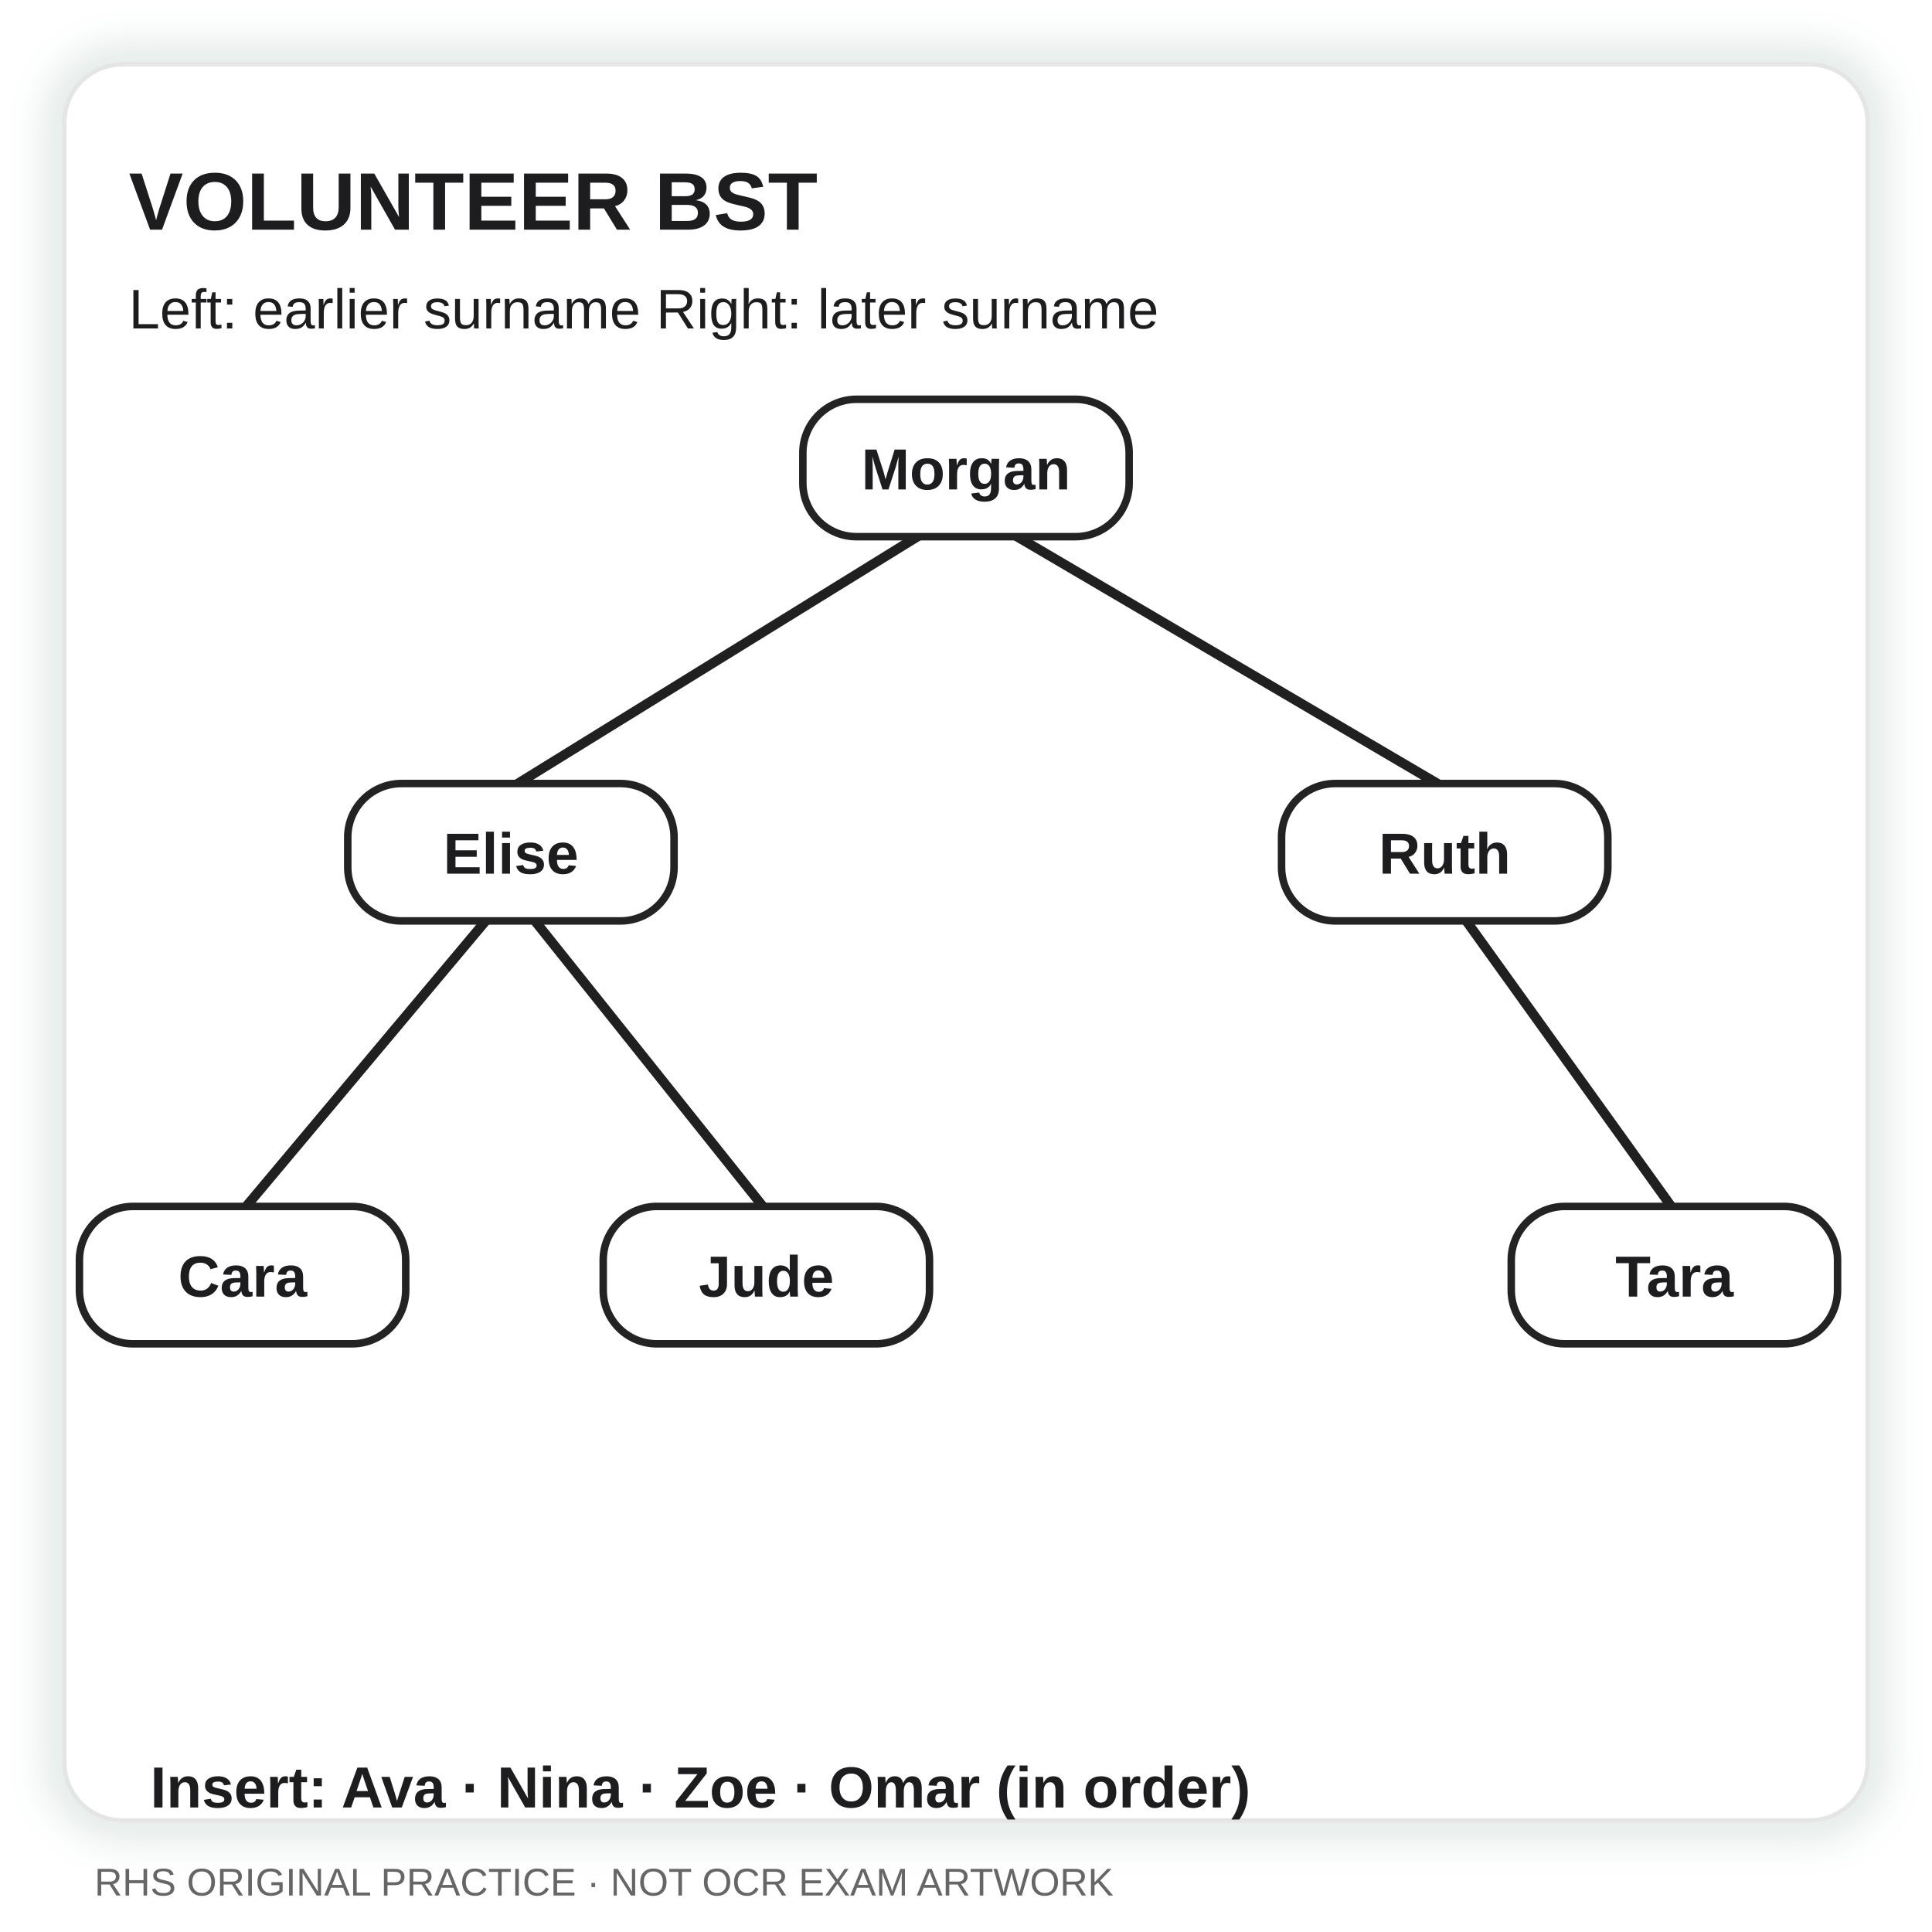
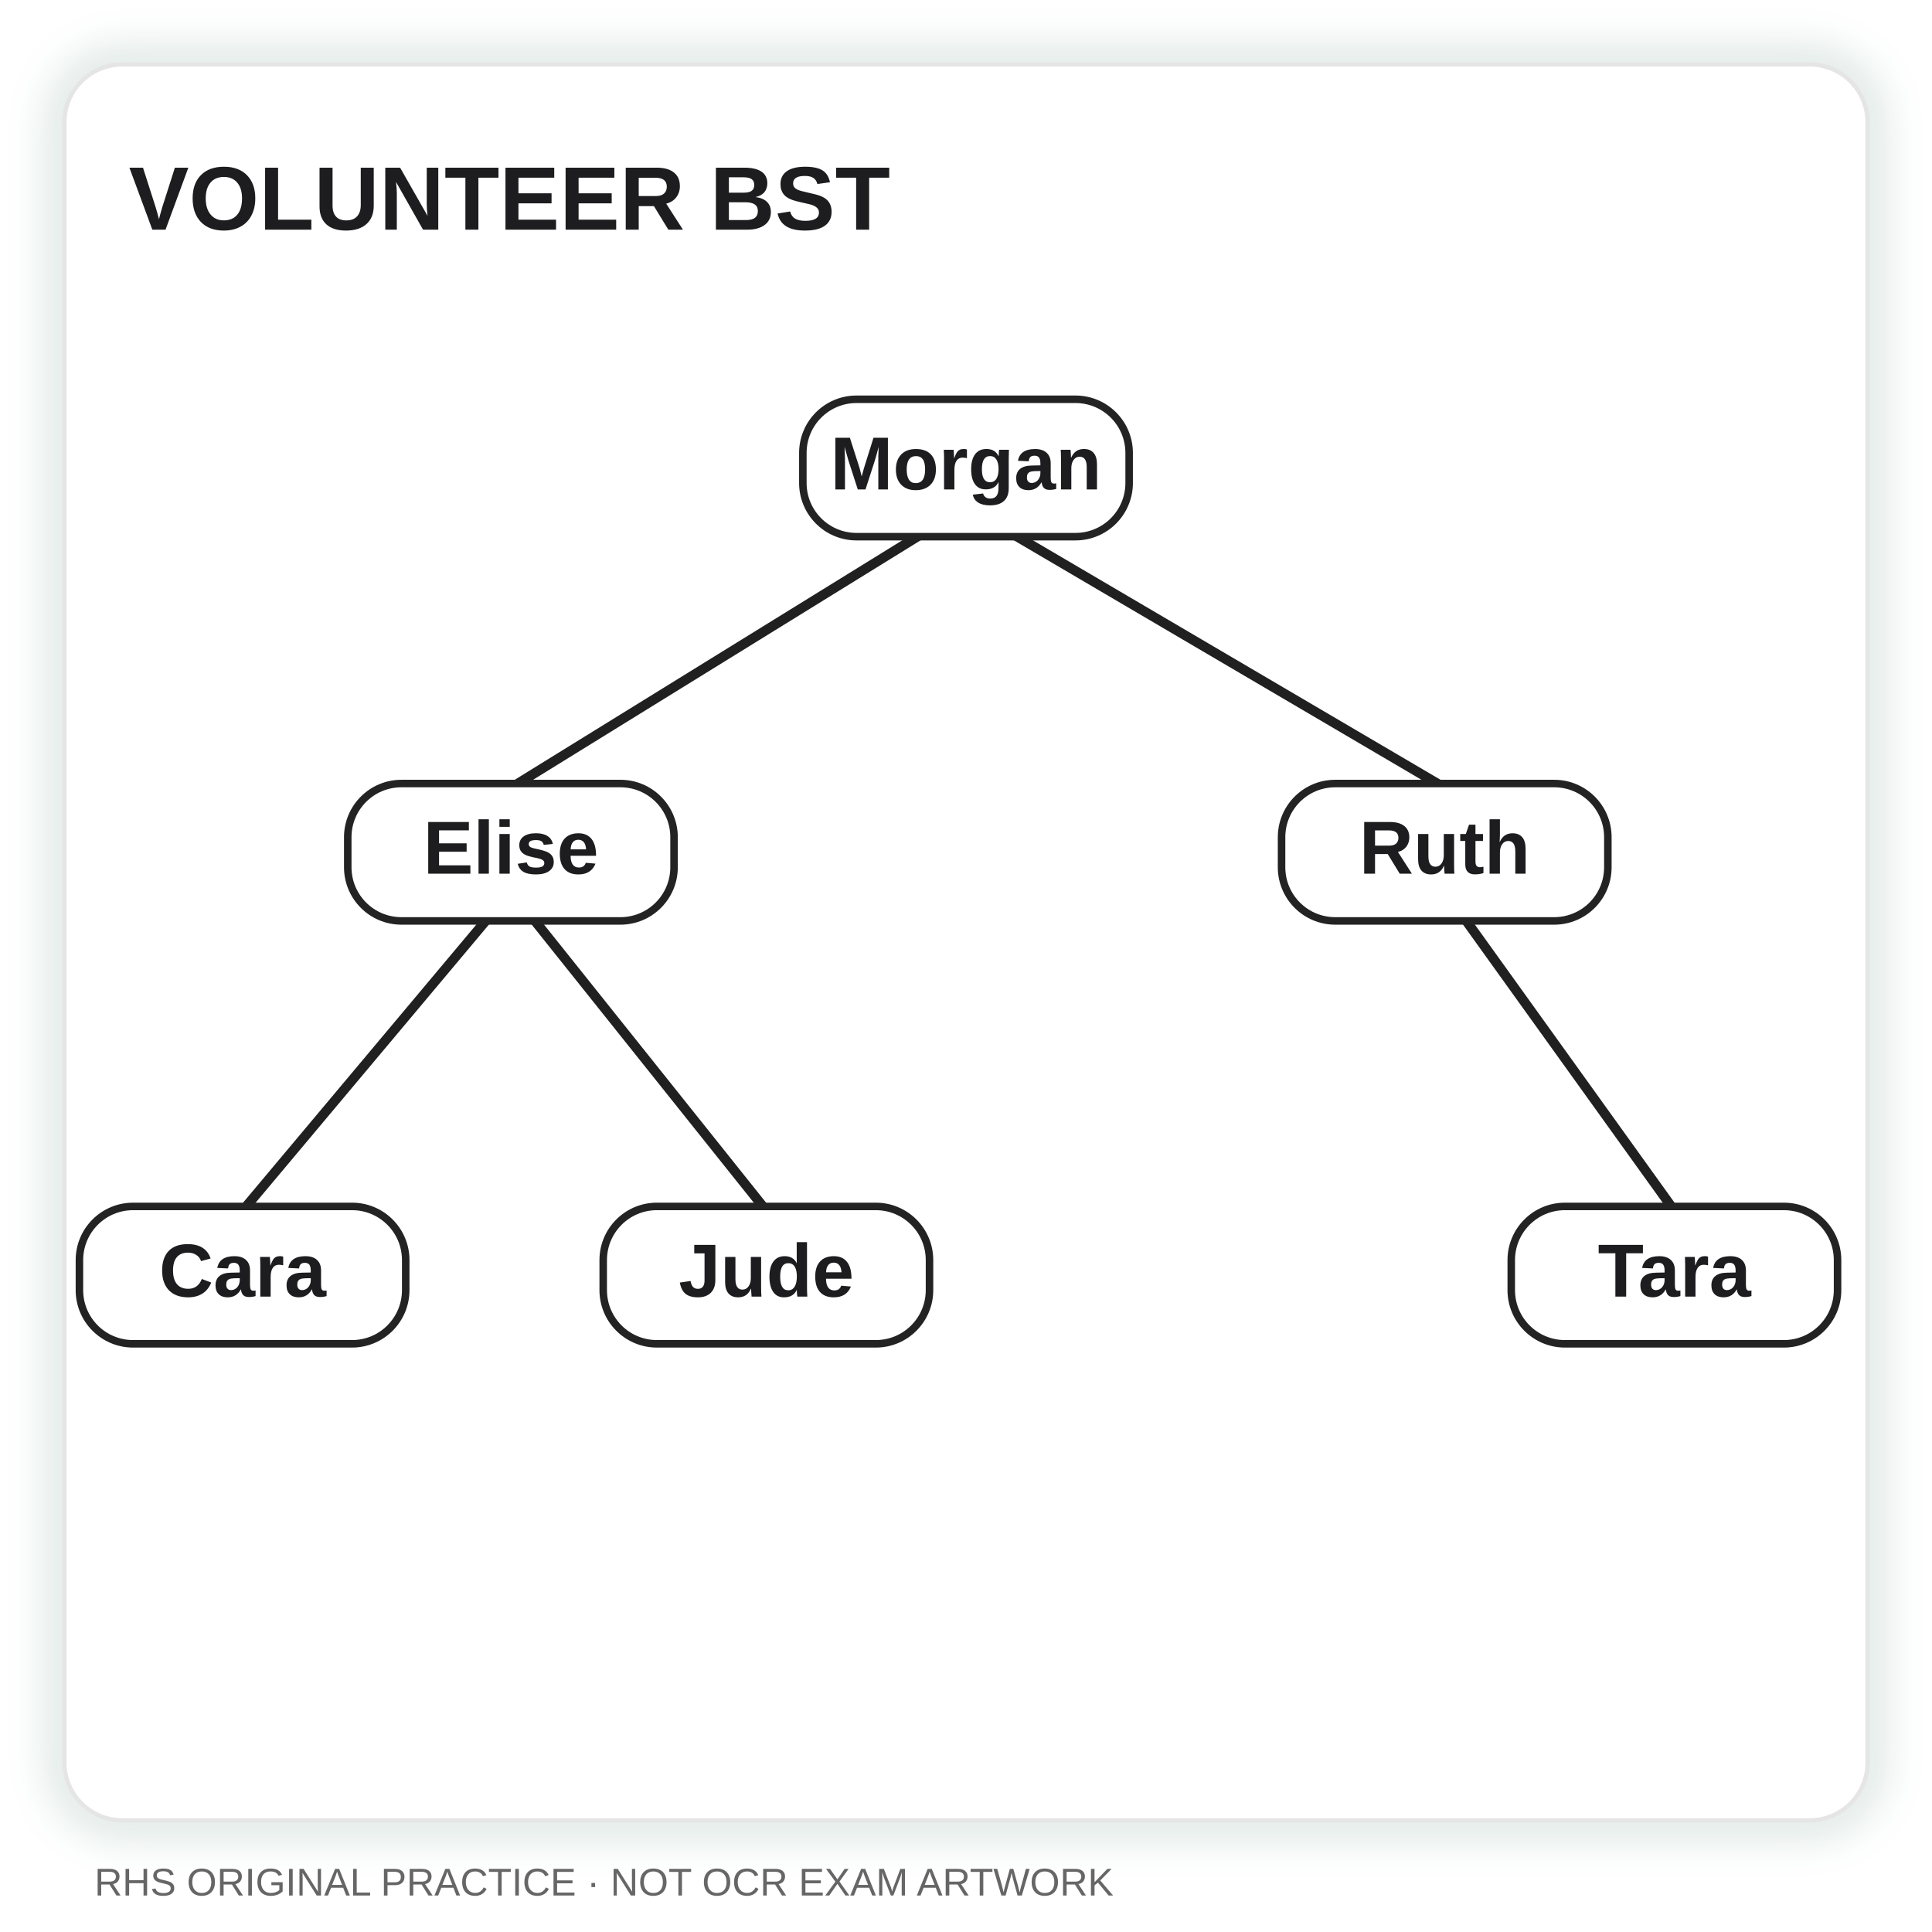
<svg xmlns="http://www.w3.org/2000/svg" viewBox="0 0 900 900" role="img" aria-labelledby="title desc">
  <defs>
    <filter id="glow" x="-80%" y="-80%" width="260%" height="260%">
      <feGaussianBlur stdDeviation="9" />
    </filter>
  </defs>
  <rect width="900" height="900" fill="#fff" />
  <rect x="30" y="30" width="840" height="818" rx="27" fill="none" stroke="#195b42" stroke-width="16" opacity=".16" filter="url(#glow)" />
  <rect x="30" y="30" width="840" height="818" rx="27" fill="#fff" stroke="#e5e5e5" stroke-width="2" />
  <g font-family="Arial,Helvetica,sans-serif">
-     <text x="60" y="107" font-size="38" font-weight="750" text-anchor="start" fill="#1d1d1f">VOLUNTEER BST</text>
-     <text x="60" y="153" font-size="26" font-weight="500" text-anchor="start" fill="#1d1d1f">Left: earlier surname     Right: later surname</text>
+     <text x="60" y="107" font-size="42" font-weight="750" text-anchor="start" fill="#1d1d1f">VOLUNTEER BST</text>
    <path d="M450 236 L238 367" fill="none" stroke="#202020" stroke-width="4.5" stroke-linecap="round" />
    <path d="M450 236 L673 367" fill="none" stroke="#202020" stroke-width="4.5" stroke-linecap="round" />
    <path d="M238 415 L113 564" fill="none" stroke="#202020" stroke-width="4.5" stroke-linecap="round" />
    <path d="M238 415 L357 564" fill="none" stroke="#202020" stroke-width="4.5" stroke-linecap="round" />
    <path d="M673 415 L780 564" fill="none" stroke="#202020" stroke-width="4.5" stroke-linecap="round" />
    <rect x="374" y="186" width="152" height="64" rx="25" fill="#fff" stroke="#232323" stroke-width="3.5" />
-     <text x="450" y="228" font-size="27" font-weight="700" text-anchor="middle" fill="#1d1d1f">Morgan</text>
+     <text x="450" y="228" font-size="35" font-weight="700" text-anchor="middle" fill="#1d1d1f">Morgan</text>
    <rect x="162" y="365" width="152" height="64" rx="25" fill="#fff" stroke="#232323" stroke-width="3.5" />
-     <text x="238" y="407" font-size="27" font-weight="700" text-anchor="middle" fill="#1d1d1f">Elise</text>
+     <text x="238" y="407" font-size="35" font-weight="700" text-anchor="middle" fill="#1d1d1f">Elise</text>
    <rect x="597" y="365" width="152" height="64" rx="25" fill="#fff" stroke="#232323" stroke-width="3.5" />
-     <text x="673" y="407" font-size="27" font-weight="700" text-anchor="middle" fill="#1d1d1f">Ruth</text>
+     <text x="673" y="407" font-size="35" font-weight="700" text-anchor="middle" fill="#1d1d1f">Ruth</text>
    <rect x="37" y="562" width="152" height="64" rx="25" fill="#fff" stroke="#232323" stroke-width="3.5" />
-     <text x="113" y="604" font-size="27" font-weight="700" text-anchor="middle" fill="#1d1d1f">Cara</text>
+     <text x="113" y="604" font-size="35" font-weight="700" text-anchor="middle" fill="#1d1d1f">Cara</text>
    <rect x="281" y="562" width="152" height="64" rx="25" fill="#fff" stroke="#232323" stroke-width="3.5" />
-     <text x="357" y="604" font-size="27" font-weight="700" text-anchor="middle" fill="#1d1d1f">Jude</text>
+     <text x="357" y="604" font-size="35" font-weight="700" text-anchor="middle" fill="#1d1d1f">Jude</text>
    <rect x="704" y="562" width="152" height="64" rx="25" fill="#fff" stroke="#232323" stroke-width="3.5" />
-     <text x="780" y="604" font-size="27" font-weight="700" text-anchor="middle" fill="#1d1d1f">Tara</text>
-     <text x="70" y="842" font-size="27" font-weight="700" text-anchor="start" fill="#1d1d1f">Insert: Ava · Nina · Zoe · Omar (in order)</text>
+     <text x="780" y="604" font-size="35" font-weight="700" text-anchor="middle" fill="#1d1d1f">Tara</text>
  </g>
  <text x="44" y="883" font-family="Arial,sans-serif" font-size="18" fill="#666">RHS ORIGINAL PRACTICE · NOT OCR EXAM ARTWORK</text>
</svg>
